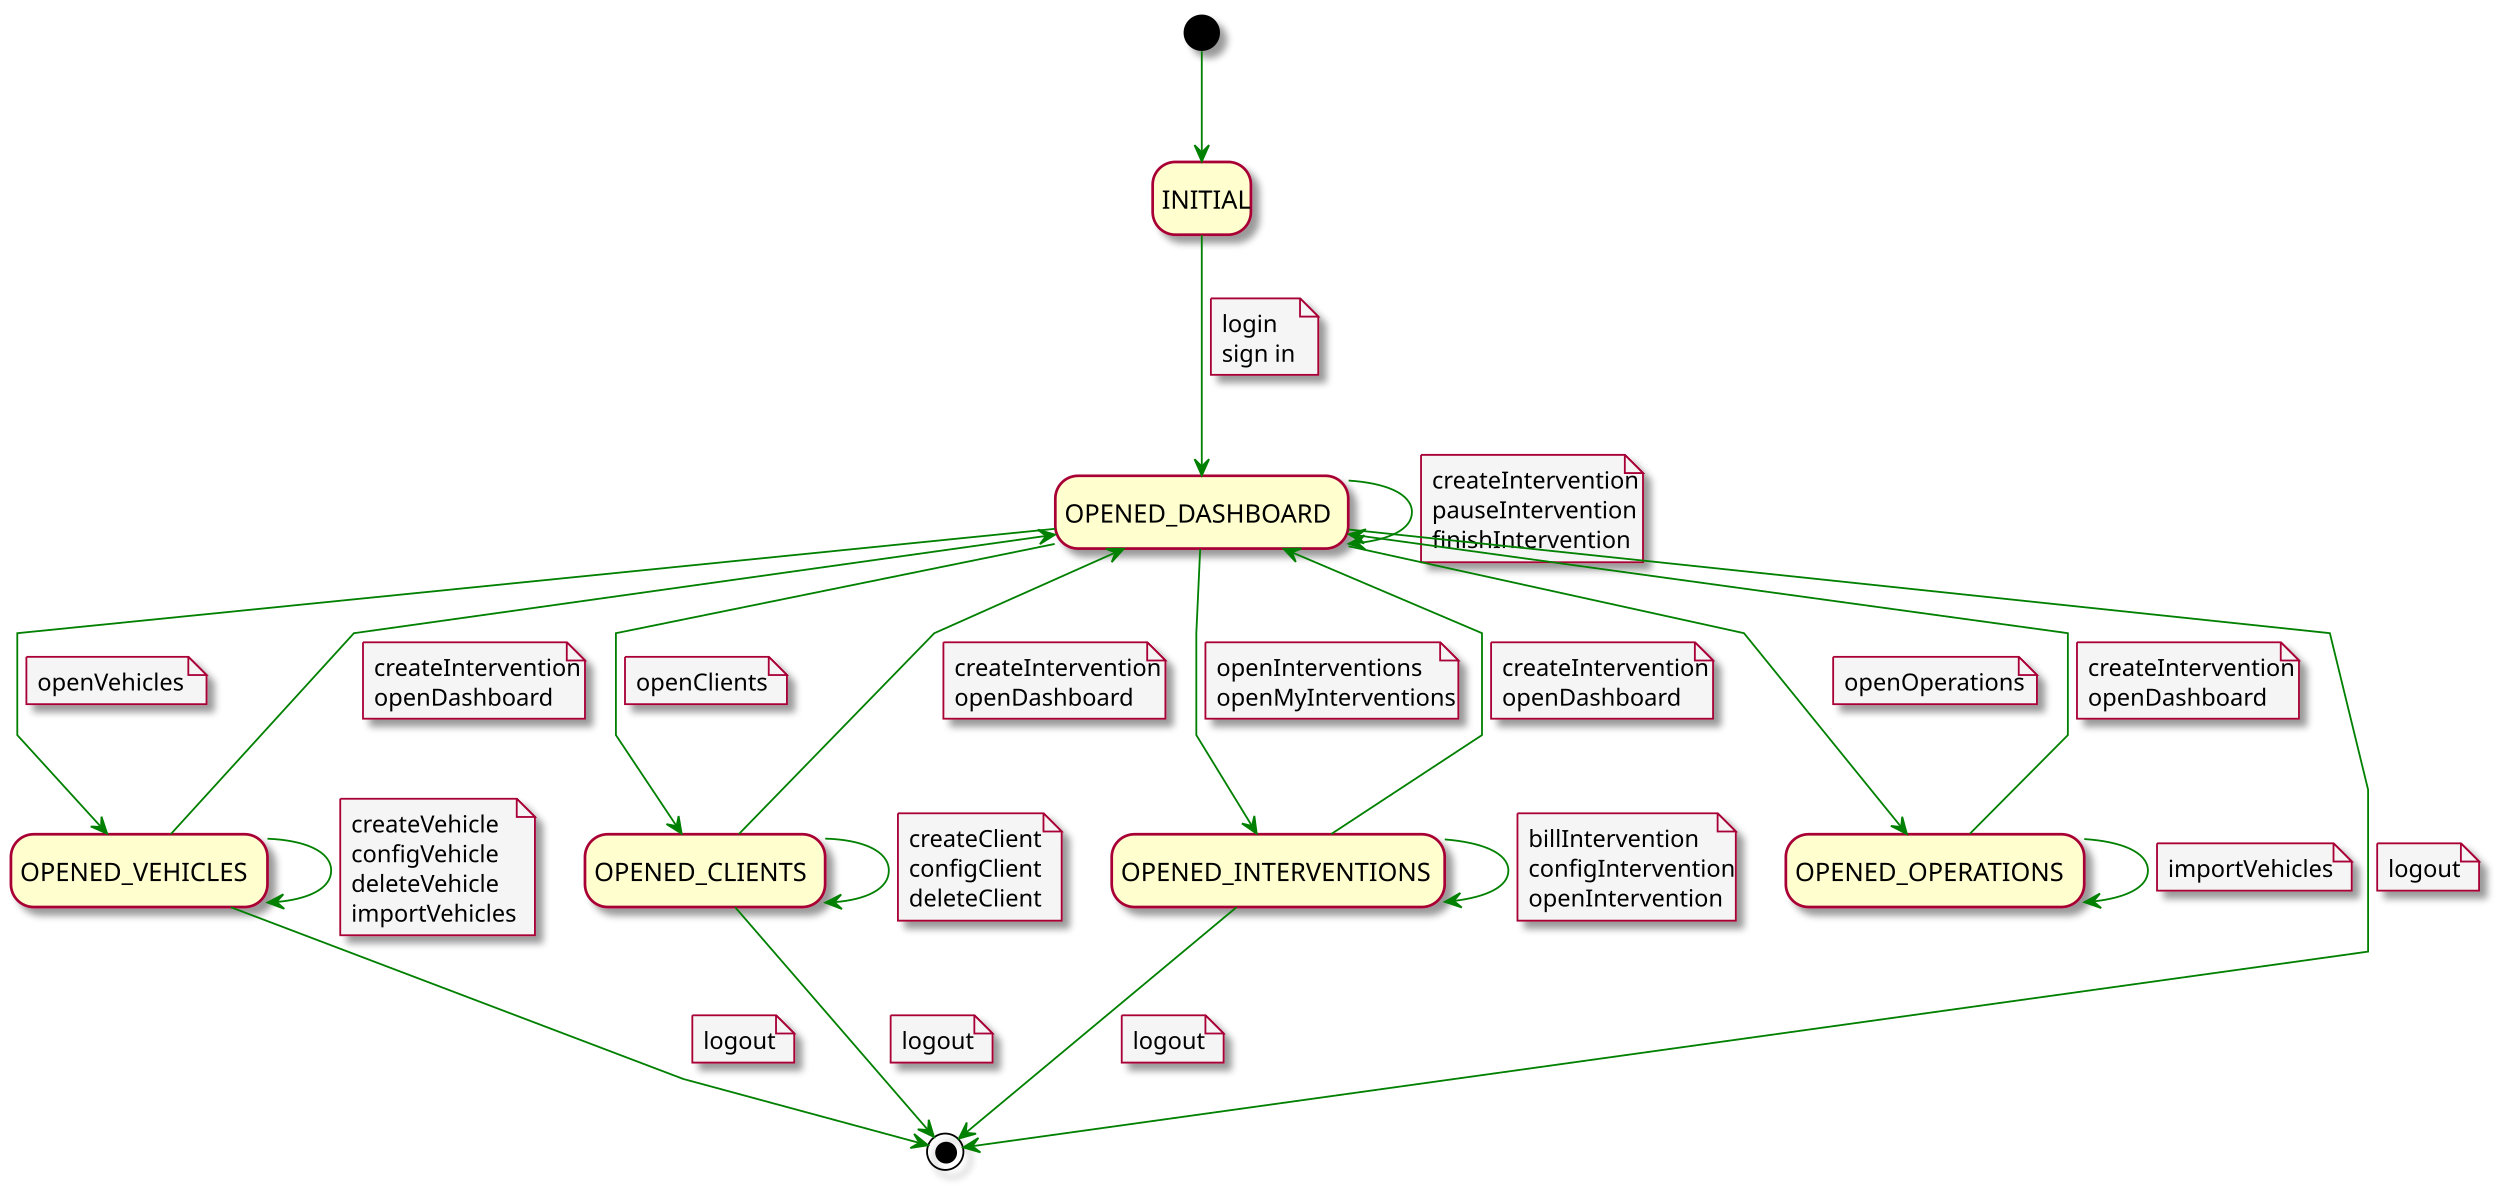
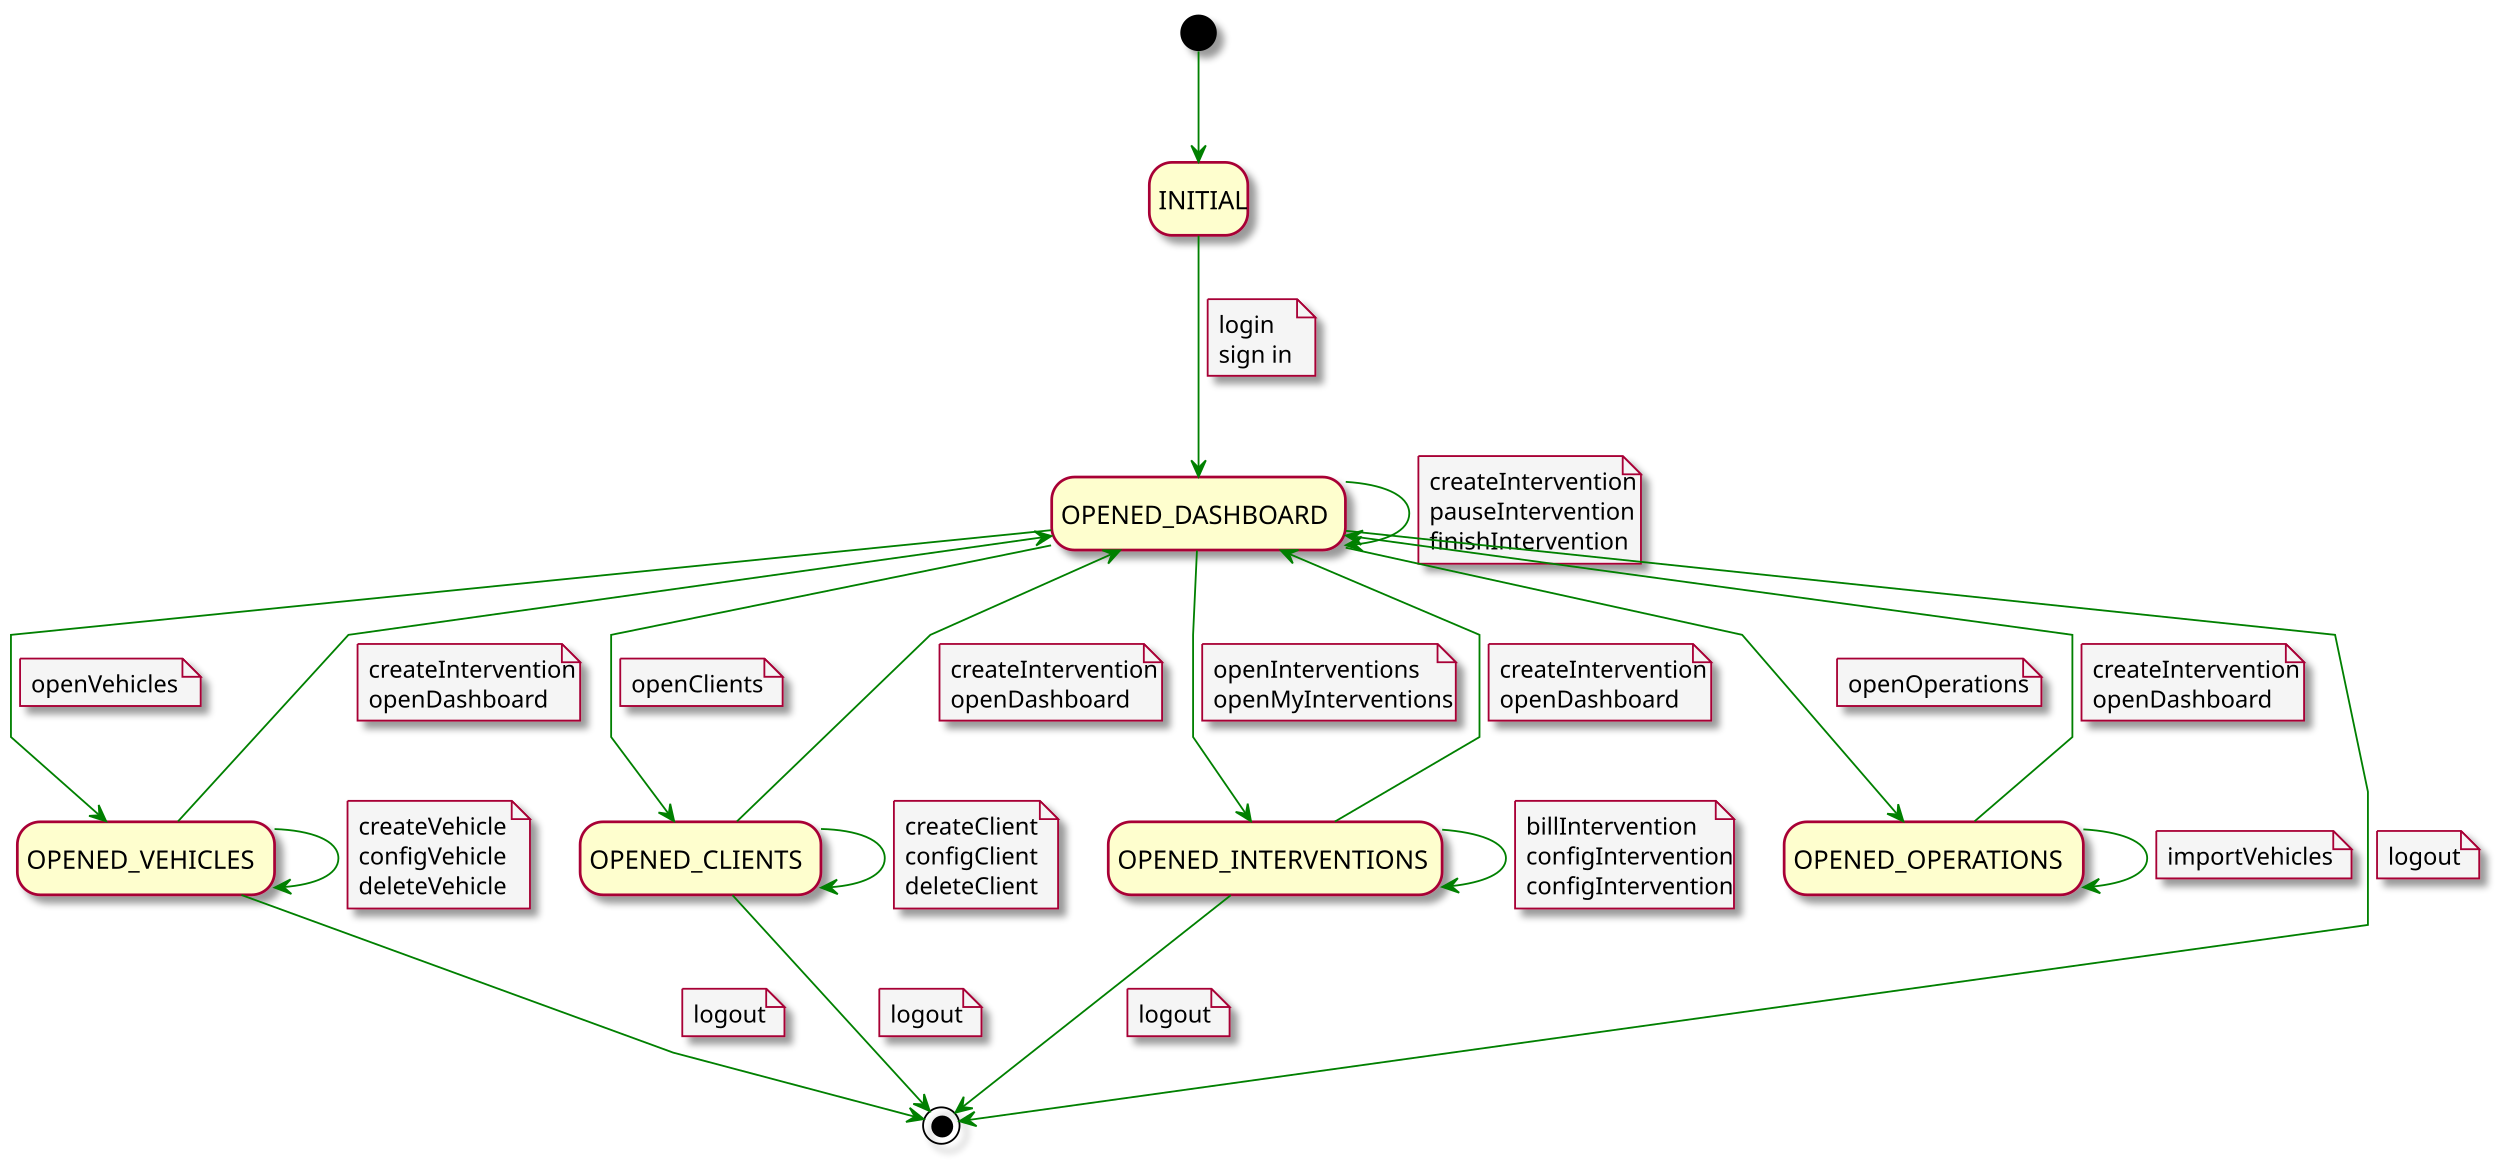
- <svg xmlns="http://www.w3.org/2000/svg" contentScriptType="application/ecmascript" contentStyleType="text/css" height="654px" preserveAspectRatio="none" style="width:1374px;height:654px;" version="1.1" viewBox="0 0 1374 654" width="1374px" zoomAndPan="magnify">
+ <svg xmlns="http://www.w3.org/2000/svg" contentScriptType="application/ecmascript" contentStyleType="text/css" height="797.5px" preserveAspectRatio="none" style="width:1713px;height:797px;" version="1.1" viewBox="0 0 1713 797" width="1713.75px" zoomAndPan="magnify">
  <defs>
-     <filter height="300%" id="f10znl6747ho2u" width="300%" x="-1" y="-1">
-       <feGaussianBlur result="blurOut" stdDeviation="2.0" />
+     <filter height="300%" id="f1icndlw60jekd" width="300%" x="-1" y="-1">
+       <feGaussianBlur result="blurOut" stdDeviation="2.5" />
      <feColorMatrix in="blurOut" result="blurOut2" type="matrix" values="0 0 0 0 0 0 0 0 0 0 0 0 0 0 0 0 0 0 .4 0" />
-       <feOffset dx="4.0" dy="4.0" in="blurOut2" result="blurOut3" />
+       <feOffset dx="5.0" dy="5.0" in="blurOut2" result="blurOut3" />
      <feBlend in="SourceGraphic" in2="blurOut3" mode="normal" />
    </filter>
  </defs>
  <g>
-     <ellipse cx="660.5" cy="18" fill="#000000" filter="url(#f10znl6747ho2u)" rx="10" ry="10" style="stroke: none; stroke-width: 1.0;" />
-     <rect fill="#FEFECE" filter="url(#f10znl6747ho2u)" height="40" rx="12.5" ry="12.5" style="stroke: #A80036; stroke-width: 1.5;" width="54" x="633.5" y="89" />
-     <text fill="#000000" font-family="sans-serif" font-size="14" lengthAdjust="spacingAndGlyphs" textLength="44" x="638.5" y="114.728">INITIAL</text>
-     <rect fill="#FEFECE" filter="url(#f10znl6747ho2u)" height="40" rx="12.5" ry="12.5" style="stroke: #A80036; stroke-width: 1.5;" width="161" x="580" y="261.5" />
-     <text fill="#000000" font-family="sans-serif" font-size="14" lengthAdjust="spacingAndGlyphs" textLength="151" x="585" y="287.228">OPENED_DASHBOARD</text>
-     <rect fill="#FEFECE" filter="url(#f10znl6747ho2u)" height="40" rx="12.5" ry="12.5" style="stroke: #A80036; stroke-width: 1.5;" width="141" x="6" y="458.5" />
-     <text fill="#000000" font-family="sans-serif" font-size="14" lengthAdjust="spacingAndGlyphs" textLength="131" x="11" y="484.228">OPENED_VEHICLES</text>
-     <rect fill="#FEFECE" filter="url(#f10znl6747ho2u)" height="40" rx="12.5" ry="12.5" style="stroke: #A80036; stroke-width: 1.5;" width="132" x="321.5" y="458.5" />
-     <text fill="#000000" font-family="sans-serif" font-size="14" lengthAdjust="spacingAndGlyphs" textLength="122" x="326.5" y="484.228">OPENED_CLIENTS</text>
-     <rect fill="#FEFECE" filter="url(#f10znl6747ho2u)" height="40" rx="12.5" ry="12.5" style="stroke: #A80036; stroke-width: 1.5;" width="183" x="611" y="458.5" />
-     <text fill="#000000" font-family="sans-serif" font-size="14" lengthAdjust="spacingAndGlyphs" textLength="173" x="616" y="484.228">OPENED_INTERVENTIONS</text>
-     <rect fill="#FEFECE" filter="url(#f10znl6747ho2u)" height="40" rx="12.5" ry="12.5" style="stroke: #A80036; stroke-width: 1.5;" width="164" x="981.5" y="458.5" />
-     <text fill="#000000" font-family="sans-serif" font-size="14" lengthAdjust="spacingAndGlyphs" textLength="154" x="986.5" y="484.228">OPENED_OPERATIONS</text>
-     <ellipse cx="519.5" cy="633" fill="none" filter="url(#f10znl6747ho2u)" rx="10" ry="10" style="stroke: #000000; stroke-width: 1.0;" />
-     <ellipse cx="520" cy="633.5" fill="#000000" rx="6" ry="6" style="stroke: none; stroke-width: 1.0;" />
-     <path d="M660.5,28.189 C660.5,41.18 660.5,65.376 660.5,83.734 " fill="none" id="*start-&gt;INITIAL" style="stroke: #008000; stroke-width: 1.0;" />
-     <polygon fill="#008000" points="660.5,88.743,664.5,79.743,660.5,83.743,656.5,79.743,660.5,88.743" style="stroke: #008000; stroke-width: 1.0;" />
-     <path d="M660.5,129.227 C660.5,160.393 660.5,221.891 660.5,256.097 " fill="none" id="INITIAL-&gt;OPENED_DASHBOARD" style="stroke: #008000; stroke-width: 1.0;" />
-     <polygon fill="#008000" points="660.5,261.343,664.5,252.343,660.5,256.343,656.5,252.343,660.5,261.343" style="stroke: #008000; stroke-width: 1.0;" />
-     <path d="M665.5,164 L665.5,206 L724.5,206 L724.5,174 L714.5,164 L665.5,164 " fill="#F5F5F5" filter="url(#f10znl6747ho2u)" style="stroke: #A80036; stroke-width: 1.0;" />
-     <path d="M714.5,164 L714.5,174 L724.5,174 L714.5,164 " fill="#F5F5F5" style="stroke: #A80036; stroke-width: 1.0;" />
-     <text fill="#000000" font-family="sans-serif" font-size="13" lengthAdjust="spacingAndGlyphs" textLength="27" x="671.5" y="182.495">login</text>
-     <text fill="#000000" font-family="sans-serif" font-size="13" lengthAdjust="spacingAndGlyphs" textLength="38" x="671.5" y="198.847">sign in</text>
-     <path d="M579.694,290.63 C405.35,308.172 9.5,348 9.5,348 C9.5,348 9.5,404 9.5,404 C9.5,404 35.685,432.725 55.315,454.26 " fill="none" id="OPENED_DASHBOARD-&gt;OPENED_VEHICLES" style="stroke: #008000; stroke-width: 1.0;" />
-     <polygon fill="#008000" points="58.897,458.189,55.789,448.843,55.528,454.494,49.877,454.233,58.897,458.189" style="stroke: #008000; stroke-width: 1.0;" />
-     <path d="M14.5,361 L14.5,387 L113.5,387 L113.5,371 L103.5,361 L14.5,361 " fill="#F5F5F5" filter="url(#f10znl6747ho2u)" style="stroke: #A80036; stroke-width: 1.0;" />
-     <path d="M103.5,361 L103.5,371 L113.5,371 L103.5,361 " fill="#F5F5F5" style="stroke: #A80036; stroke-width: 1.0;" />
-     <text fill="#000000" font-family="sans-serif" font-size="13" lengthAdjust="spacingAndGlyphs" textLength="78" x="20.5" y="379.495">openVehicles</text>
-     <path d="M93.911,458.392 C126.735,422.369 194.5,348 194.5,348 C194.5,348 440.128,313.475 574.725,294.556 " fill="none" id="OPENED_VEHICLES-&gt;OPENED_DASHBOARD" style="stroke: #008000; stroke-width: 1.0;" />
-     <polygon fill="#008000" points="579.861,293.834,570.392,291.126,574.91,294.53,571.505,299.048,579.861,293.834" style="stroke: #008000; stroke-width: 1.0;" />
-     <path d="M199.5,353 L199.5,395 L321.5,395 L321.5,363 L311.5,353 L199.5,353 " fill="#F5F5F5" filter="url(#f10znl6747ho2u)" style="stroke: #A80036; stroke-width: 1.0;" />
-     <path d="M311.5,353 L311.5,363 L321.5,363 L311.5,353 " fill="#F5F5F5" style="stroke: #A80036; stroke-width: 1.0;" />
-     <text fill="#000000" font-family="sans-serif" font-size="13" lengthAdjust="spacingAndGlyphs" textLength="101" x="205.5" y="371.495">createIntervention</text>
-     <text fill="#000000" font-family="sans-serif" font-size="13" lengthAdjust="spacingAndGlyphs" textLength="90" x="205.5" y="387.847">openDashboard</text>
-     <path d="M741.192,264.133 C761.13,265.384 776,271.173 776,281.5 C776,290.94 763.576,296.588 746.213,298.444 " fill="none" id="OPENED_DASHBOARD-&gt;OPENED_DASHBOARD" style="stroke: #008000; stroke-width: 1.0;" />
-     <polygon fill="#008000" points="741.192,298.867,750.496,302.097,746.174,298.447,749.824,294.125,741.192,298.867" style="stroke: #008000; stroke-width: 1.0;" />
-     <path d="M781,250 L781,309 L903,309 L903,260 L893,250 L781,250 " fill="#F5F5F5" filter="url(#f10znl6747ho2u)" style="stroke: #A80036; stroke-width: 1.0;" />
-     <path d="M893,250 L893,260 L903,260 L893,250 " fill="#F5F5F5" style="stroke: #A80036; stroke-width: 1.0;" />
-     <text fill="#000000" font-family="sans-serif" font-size="13" lengthAdjust="spacingAndGlyphs" textLength="101" x="787" y="268.495">createIntervention</text>
-     <text fill="#000000" font-family="sans-serif" font-size="13" lengthAdjust="spacingAndGlyphs" textLength="100" x="787" y="284.847">pauseIntervention</text>
-     <text fill="#000000" font-family="sans-serif" font-size="13" lengthAdjust="spacingAndGlyphs" textLength="95" x="787" y="301.198">finishIntervention</text>
-     <path d="M147.004,460.962 C166.802,461.73 182,467.576 182,478.5 C182,488.485 169.302,494.228 152,495.727 " fill="none" id="OPENED_VEHICLES-&gt;OPENED_VEHICLES" style="stroke: #008000; stroke-width: 1.0;" />
-     <polygon fill="#008000" points="147.004,496.038,156.235,499.472,151.994,495.728,155.739,491.488,147.004,496.038" style="stroke: #008000; stroke-width: 1.0;" />
-     <path d="M187,439 L187,514 L294,514 L294,449 L284,439 L187,439 " fill="#F5F5F5" filter="url(#f10znl6747ho2u)" style="stroke: #A80036; stroke-width: 1.0;" />
-     <path d="M284,439 L284,449 L294,449 L284,439 " fill="#F5F5F5" style="stroke: #A80036; stroke-width: 1.0;" />
-     <text fill="#000000" font-family="sans-serif" font-size="13" lengthAdjust="spacingAndGlyphs" textLength="79" x="193" y="457.495">createVehicle</text>
-     <text fill="#000000" font-family="sans-serif" font-size="13" lengthAdjust="spacingAndGlyphs" textLength="77" x="193" y="473.847">configVehicle</text>
-     <text fill="#000000" font-family="sans-serif" font-size="13" lengthAdjust="spacingAndGlyphs" textLength="78" x="193" y="490.198">deleteVehicle</text>
-     <text fill="#000000" font-family="sans-serif" font-size="13" lengthAdjust="spacingAndGlyphs" textLength="86" x="193" y="506.55">importVehicles</text>
-     <path d="M579.661,298.944 C484.279,318.346 338.5,348 338.5,348 C338.5,348 338.5,404 338.5,404 C338.5,404 357.491,432.487 371.828,453.991 " fill="none" id="OPENED_DASHBOARD-&gt;OPENED_CLIENTS" style="stroke: #008000; stroke-width: 1.0;" />
-     <polygon fill="#008000" points="374.626,458.189,372.963,448.482,371.853,454.029,366.306,452.919,374.626,458.189" style="stroke: #008000; stroke-width: 1.0;" />
-     <path d="M343.5,361 L343.5,387 L432.5,387 L432.5,371 L422.5,361 L343.5,361 " fill="#F5F5F5" filter="url(#f10znl6747ho2u)" style="stroke: #A80036; stroke-width: 1.0;" />
-     <path d="M422.5,361 L422.5,371 L432.5,371 L422.5,361 " fill="#F5F5F5" style="stroke: #A80036; stroke-width: 1.0;" />
-     <text fill="#000000" font-family="sans-serif" font-size="13" lengthAdjust="spacingAndGlyphs" textLength="68" x="349.5" y="379.495">openClients</text>
-     <path d="M406.092,458.392 C441.141,422.369 513.5,348 513.5,348 C513.5,348 570.005,322.823 612.949,303.688 " fill="none" id="OPENED_CLIENTS-&gt;OPENED_DASHBOARD" style="stroke: #008000; stroke-width: 1.0;" />
-     <polygon fill="#008000" points="617.586,301.621,607.737,301.629,613.019,303.655,610.992,308.937,617.586,301.621" style="stroke: #008000; stroke-width: 1.0;" />
-     <path d="M518.5,353 L518.5,395 L640.5,395 L640.5,363 L630.5,353 L518.5,353 " fill="#F5F5F5" filter="url(#f10znl6747ho2u)" style="stroke: #A80036; stroke-width: 1.0;" />
-     <path d="M630.5,353 L630.5,363 L640.5,363 L630.5,353 " fill="#F5F5F5" style="stroke: #A80036; stroke-width: 1.0;" />
-     <text fill="#000000" font-family="sans-serif" font-size="13" lengthAdjust="spacingAndGlyphs" textLength="101" x="524.5" y="371.495">createIntervention</text>
-     <text fill="#000000" font-family="sans-serif" font-size="13" lengthAdjust="spacingAndGlyphs" textLength="90" x="524.5" y="387.847">openDashboard</text>
-     <path d="M453.555,460.914 C473.208,461.439 488.5,467.301 488.5,478.5 C488.5,488.649 475.941,494.415 458.958,495.798 " fill="none" id="OPENED_CLIENTS-&gt;OPENED_CLIENTS" style="stroke: #008000; stroke-width: 1.0;" />
-     <polygon fill="#008000" points="453.555,496.086,462.755,499.602,458.548,495.82,462.33,491.613,453.555,496.086" style="stroke: #008000; stroke-width: 1.0;" />
-     <path d="M493.5,447 L493.5,506 L583.5,506 L583.5,457 L573.5,447 L493.5,447 " fill="#F5F5F5" filter="url(#f10znl6747ho2u)" style="stroke: #A80036; stroke-width: 1.0;" />
-     <path d="M573.5,447 L573.5,457 L583.5,457 L573.5,447 " fill="#F5F5F5" style="stroke: #A80036; stroke-width: 1.0;" />
-     <text fill="#000000" font-family="sans-serif" font-size="13" lengthAdjust="spacingAndGlyphs" textLength="69" x="499.5" y="465.495">createClient</text>
-     <text fill="#000000" font-family="sans-serif" font-size="13" lengthAdjust="spacingAndGlyphs" textLength="67" x="499.5" y="481.847">configClient</text>
-     <text fill="#000000" font-family="sans-serif" font-size="13" lengthAdjust="spacingAndGlyphs" textLength="68" x="499.5" y="498.198">deleteClient</text>
-     <path d="M659.616,301.798 C658.731,321.119 657.5,348 657.5,348 C657.5,348 657.5,404 657.5,404 C657.5,404 674.796,432.25 687.942,453.722 " fill="none" id="OPENED_DASHBOARD-&gt;OPENED_INTERVENTIONS" style="stroke: #008000; stroke-width: 1.0;" />
-     <polygon fill="#008000" points="690.677,458.189,689.39,448.425,688.067,453.924,682.567,452.601,690.677,458.189" style="stroke: #008000; stroke-width: 1.0;" />
-     <path d="M662.5,353 L662.5,395 L801.5,395 L801.5,363 L791.5,353 L662.5,353 " fill="#F5F5F5" filter="url(#f10znl6747ho2u)" style="stroke: #A80036; stroke-width: 1.0;" />
-     <path d="M791.5,353 L791.5,363 L801.5,363 L791.5,353 " fill="#F5F5F5" style="stroke: #A80036; stroke-width: 1.0;" />
-     <text fill="#000000" font-family="sans-serif" font-size="13" lengthAdjust="spacingAndGlyphs" textLength="100" x="668.5" y="371.495">openInterventions</text>
-     <text fill="#000000" font-family="sans-serif" font-size="13" lengthAdjust="spacingAndGlyphs" textLength="118" x="668.5" y="387.847">openMyInterventions</text>
-     <path d="M731.634,458.381 C764.819,436.603 814.5,404 814.5,404 C814.5,404 814.5,348 814.5,348 C814.5,348 755.305,322.823 710.315,303.688 " fill="none" id="OPENED_INTERVENTIONS-&gt;OPENED_DASHBOARD" style="stroke: #008000; stroke-width: 1.0;" />
-     <polygon fill="#008000" points="705.457,301.621,712.173,308.825,710.058,303.578,715.305,301.463,705.457,301.621" style="stroke: #008000; stroke-width: 1.0;" />
-     <path d="M819.5,353 L819.5,395 L941.5,395 L941.5,363 L931.5,353 L819.5,353 " fill="#F5F5F5" filter="url(#f10znl6747ho2u)" style="stroke: #A80036; stroke-width: 1.0;" />
-     <path d="M931.5,353 L931.5,363 L941.5,363 L931.5,353 " fill="#F5F5F5" style="stroke: #A80036; stroke-width: 1.0;" />
-     <text fill="#000000" font-family="sans-serif" font-size="13" lengthAdjust="spacingAndGlyphs" textLength="101" x="825.5" y="371.495">createIntervention</text>
-     <text fill="#000000" font-family="sans-serif" font-size="13" lengthAdjust="spacingAndGlyphs" textLength="90" x="825.5" y="387.847">openDashboard</text>
-     <path d="M741.143,300.225 C829.397,319.623 958.5,348 958.5,348 C958.5,348 1014.63,417.232 1044.82,454.455 " fill="none" id="OPENED_DASHBOARD-&gt;OPENED_OPERATIONS" style="stroke: #008000; stroke-width: 1.0;" />
-     <polygon fill="#008000" points="1048.01,458.392,1045.452,448.881,1044.862,454.507,1039.236,453.918,1048.01,458.392" style="stroke: #008000; stroke-width: 1.0;" />
-     <path d="M1007.5,361 L1007.5,387 L1119.5,387 L1119.5,371 L1109.5,361 L1007.5,361 " fill="#F5F5F5" filter="url(#f10znl6747ho2u)" style="stroke: #A80036; stroke-width: 1.0;" />
-     <path d="M1109.5,361 L1109.5,371 L1119.5,371 L1109.5,361 " fill="#F5F5F5" style="stroke: #A80036; stroke-width: 1.0;" />
-     <text fill="#000000" font-family="sans-serif" font-size="13" lengthAdjust="spacingAndGlyphs" textLength="91" x="1013.5" y="379.495">openOperations</text>
-     <path d="M1082.68,458.189 C1104.31,436.412 1136.5,404 1136.5,404 C1136.5,404 1136.5,348 1136.5,348 C1136.5,348 883.598,313.199 746.478,294.331 " fill="none" id="OPENED_OPERATIONS-&gt;OPENED_DASHBOARD" style="stroke: #008000; stroke-width: 1.0;" />
-     <polygon fill="#008000" points="741.247,293.611,749.618,298.8,746.2,294.292,750.708,290.875,741.247,293.611" style="stroke: #008000; stroke-width: 1.0;" />
-     <path d="M1141.5,353 L1141.5,395 L1263.5,395 L1263.5,363 L1253.5,353 L1141.5,353 " fill="#F5F5F5" filter="url(#f10znl6747ho2u)" style="stroke: #A80036; stroke-width: 1.0;" />
-     <path d="M1253.5,353 L1253.5,363 L1263.5,363 L1253.5,353 " fill="#F5F5F5" style="stroke: #A80036; stroke-width: 1.0;" />
-     <text fill="#000000" font-family="sans-serif" font-size="13" lengthAdjust="spacingAndGlyphs" textLength="101" x="1147.5" y="371.495">createIntervention</text>
-     <text fill="#000000" font-family="sans-serif" font-size="13" lengthAdjust="spacingAndGlyphs" textLength="90" x="1147.5" y="387.847">openDashboard</text>
-     <path d="M1145.51,461.15 C1165.57,462.436 1180.5,468.219 1180.5,478.5 C1180.5,487.898 1168.03,493.537 1150.56,495.419 " fill="none" id="OPENED_OPERATIONS-&gt;OPENED_OPERATIONS" style="stroke: #008000; stroke-width: 1.0;" />
-     <polygon fill="#008000" points="1145.51,495.85,1154.82,499.064,1150.492,495.421,1154.134,491.093,1145.51,495.85" style="stroke: #008000; stroke-width: 1.0;" />
-     <path d="M1185.5,463.5 L1185.5,489.5 L1292.5,489.5 L1292.5,473.5 L1282.5,463.5 L1185.5,463.5 " fill="#F5F5F5" filter="url(#f10znl6747ho2u)" style="stroke: #A80036; stroke-width: 1.0;" />
-     <path d="M1282.5,463.5 L1282.5,473.5 L1292.5,473.5 L1282.5,463.5 " fill="#F5F5F5" style="stroke: #A80036; stroke-width: 1.0;" />
-     <text fill="#000000" font-family="sans-serif" font-size="13" lengthAdjust="spacingAndGlyphs" textLength="86" x="1191.5" y="481.995">importVehicles</text>
-     <path d="M794.038,461.349 C814.267,462.961 829,468.678 829,478.5 C829,487.478 816.691,493.026 799.126,495.144 " fill="none" id="OPENED_INTERVENTIONS-&gt;OPENED_INTERVENTIONS" style="stroke: #008000; stroke-width: 1.0;" />
-     <polygon fill="#008000" points="794.038,495.651,803.39,498.739,799.013,495.155,802.597,490.779,794.038,495.651" style="stroke: #008000; stroke-width: 1.0;" />
-     <path d="M834,447 L834,506 L954,506 L954,457 L944,447 L834,447 " fill="#F5F5F5" filter="url(#f10znl6747ho2u)" style="stroke: #A80036; stroke-width: 1.0;" />
-     <path d="M944,447 L944,457 L954,457 L944,447 " fill="#F5F5F5" style="stroke: #A80036; stroke-width: 1.0;" />
-     <text fill="#000000" font-family="sans-serif" font-size="13" lengthAdjust="spacingAndGlyphs" textLength="81" x="840" y="465.495">billIntervention</text>
-     <text fill="#000000" font-family="sans-serif" font-size="13" lengthAdjust="spacingAndGlyphs" textLength="99" x="840" y="481.847">configIntervention</text>
-     <text fill="#000000" font-family="sans-serif" font-size="13" lengthAdjust="spacingAndGlyphs" textLength="93" x="840" y="498.198">openIntervention</text>
-     <path d="M741.236,291.029 C909.144,308.768 1280.5,348 1280.5,348 C1280.5,348 1301.5,434 1301.5,434 C1301.5,434 1301.5,523 1301.5,523 C1301.5,523 642.354,614.876 534.379,629.926 " fill="none" id="OPENED_DASHBOARD-&gt;*end" style="stroke: #008000; stroke-width: 1.0;" />
-     <polygon fill="#008000" points="529.387,630.622,538.853,633.341,534.339,629.932,537.749,625.418,529.387,630.622" style="stroke: #008000; stroke-width: 1.0;" />
-     <path d="M1306.5,463.5 L1306.5,489.5 L1362.5,489.5 L1362.5,473.5 L1352.5,463.5 L1306.5,463.5 " fill="#F5F5F5" filter="url(#f10znl6747ho2u)" style="stroke: #A80036; stroke-width: 1.0;" />
-     <path d="M1352.5,463.5 L1352.5,473.5 L1362.5,473.5 L1352.5,463.5 " fill="#F5F5F5" style="stroke: #A80036; stroke-width: 1.0;" />
-     <text fill="#000000" font-family="sans-serif" font-size="13" lengthAdjust="spacingAndGlyphs" textLength="35" x="1312.5" y="481.995">logout</text>
-     <path d="M126.883,498.625 C212.096,530.972 375.5,593 375.5,593 C375.5,593 468.63,618.223 505.1,628.1 " fill="none" id="OPENED_VEHICLES-&gt;*end" style="stroke: #008000; stroke-width: 1.0;" />
-     <polygon fill="#008000" points="510.052,629.441,502.411,623.227,505.226,628.134,500.319,630.949,510.052,629.441" style="stroke: #008000; stroke-width: 1.0;" />
-     <path d="M380.5,558 L380.5,584 L436.5,584 L436.5,568 L426.5,558 L380.5,558 " fill="#F5F5F5" filter="url(#f10znl6747ho2u)" style="stroke: #A80036; stroke-width: 1.0;" />
-     <path d="M426.5,558 L426.5,568 L436.5,568 L426.5,558 " fill="#F5F5F5" style="stroke: #A80036; stroke-width: 1.0;" />
-     <text fill="#000000" font-family="sans-serif" font-size="13" lengthAdjust="spacingAndGlyphs" textLength="35" x="386.5" y="576.495">logout</text>
-     <path d="M403.951,498.506 C431.897,530.792 487.775,595.348 510.033,621.062 " fill="none" id="OPENED_CLIENTS-&gt;*end" style="stroke: #008000; stroke-width: 1.0;" />
-     <polygon fill="#008000" points="513.307,624.845,510.442,615.422,510.035,621.064,504.393,620.657,513.307,624.845" style="stroke: #008000; stroke-width: 1.0;" />
-     <path d="M489.5,558 L489.5,584 L545.5,584 L545.5,568 L535.5,558 L489.5,558 " fill="#F5F5F5" filter="url(#f10znl6747ho2u)" style="stroke: #A80036; stroke-width: 1.0;" />
-     <path d="M535.5,558 L535.5,568 L545.5,568 L535.5,558 " fill="#F5F5F5" style="stroke: #A80036; stroke-width: 1.0;" />
-     <text fill="#000000" font-family="sans-serif" font-size="13" lengthAdjust="spacingAndGlyphs" textLength="35" x="495.5" y="576.495">logout</text>
-     <path d="M679.693,498.506 C640.242,531.382 560.641,597.716 530.982,622.432 " fill="none" id="OPENED_INTERVENTIONS-&gt;*end" style="stroke: #008000; stroke-width: 1.0;" />
-     <polygon fill="#008000" points="526.979,625.767,536.453,623.078,530.82,622.566,531.331,616.933,526.979,625.767" style="stroke: #008000; stroke-width: 1.0;" />
-     <path d="M616.5,558 L616.5,584 L672.5,584 L672.5,568 L662.5,558 L616.5,558 " fill="#F5F5F5" filter="url(#f10znl6747ho2u)" style="stroke: #A80036; stroke-width: 1.0;" />
-     <path d="M662.5,558 L662.5,568 L672.5,568 L662.5,558 " fill="#F5F5F5" style="stroke: #A80036; stroke-width: 1.0;" />
-     <text fill="#000000" font-family="sans-serif" font-size="13" lengthAdjust="spacingAndGlyphs" textLength="35" x="622.5" y="576.495">logout</text>
+     <ellipse cx="821.25" cy="22.5" fill="#000000" filter="url(#f1icndlw60jekd)" rx="12.5" ry="12.5" style="stroke: none; stroke-width: 1.25;" />
+     <rect fill="#FEFECE" filter="url(#f1icndlw60jekd)" height="50" rx="15.625" ry="15.625" style="stroke: #A80036; stroke-width: 1.875;" width="67.5" x="787.5" y="111.25" />
+     <text fill="#000000" font-family="sans-serif" font-size="17.5" lengthAdjust="spacingAndGlyphs" textLength="55" x="793.75" y="143.411">INITIAL</text>
+     <rect fill="#FEFECE" filter="url(#f1icndlw60jekd)" height="50" rx="15.625" ry="15.625" style="stroke: #A80036; stroke-width: 1.875;" width="201.25" x="720.625" y="326.875" />
+     <text fill="#000000" font-family="sans-serif" font-size="17.5" lengthAdjust="spacingAndGlyphs" textLength="188.75" x="726.875" y="359.036">OPENED_DASHBOARD</text>
+     <rect fill="#FEFECE" filter="url(#f1icndlw60jekd)" height="50" rx="15.625" ry="15.625" style="stroke: #A80036; stroke-width: 1.875;" width="176.25" x="11.875" y="563.125" />
+     <text fill="#000000" font-family="sans-serif" font-size="17.5" lengthAdjust="spacingAndGlyphs" textLength="163.75" x="18.125" y="595.286">OPENED_VEHICLES</text>
+     <rect fill="#FEFECE" filter="url(#f1icndlw60jekd)" height="50" rx="15.625" ry="15.625" style="stroke: #A80036; stroke-width: 1.875;" width="165" x="397.5" y="563.125" />
+     <text fill="#000000" font-family="sans-serif" font-size="17.5" lengthAdjust="spacingAndGlyphs" textLength="152.5" x="403.75" y="595.286">OPENED_CLIENTS</text>
+     <rect fill="#FEFECE" filter="url(#f1icndlw60jekd)" height="50" rx="15.625" ry="15.625" style="stroke: #A80036; stroke-width: 1.875;" width="228.75" x="759.375" y="563.125" />
+     <text fill="#000000" font-family="sans-serif" font-size="17.5" lengthAdjust="spacingAndGlyphs" textLength="216.25" x="765.625" y="595.286">OPENED_INTERVENTIONS</text>
+     <rect fill="#FEFECE" filter="url(#f1icndlw60jekd)" height="50" rx="15.625" ry="15.625" style="stroke: #A80036; stroke-width: 1.875;" width="205" x="1222.5" y="563.125" />
+     <text fill="#000000" font-family="sans-serif" font-size="17.5" lengthAdjust="spacingAndGlyphs" textLength="192.5" x="1228.75" y="595.286">OPENED_OPERATIONS</text>
+     <ellipse cx="645" cy="771.25" fill="none" filter="url(#f1icndlw60jekd)" rx="12.5" ry="12.5" style="stroke: #000000; stroke-width: 1.25;" />
+     <ellipse cx="645.625" cy="771.875" fill="#000000" rx="7.5" ry="7.5" style="stroke: none; stroke-width: 1.25;" />
+     <path d="M821.25,35.236 C821.25,51.475 821.25,81.72 821.25,104.668 " fill="none" id="*start-&gt;INITIAL" style="stroke: #008000; stroke-width: 1.25;" />
+     <polygon fill="#008000" points="821.25,110.929,826.25,99.679,821.25,104.679,816.25,99.679,821.25,110.929" style="stroke: #008000; stroke-width: 1.25;" />
+     <path d="M821.25,161.534 C821.25,200.491 821.25,277.364 821.25,320.121 " fill="none" id="INITIAL-&gt;OPENED_DASHBOARD" style="stroke: #008000; stroke-width: 1.25;" />
+     <polygon fill="#008000" points="821.25,326.679,826.25,315.429,821.25,320.429,816.25,315.429,821.25,326.679" style="stroke: #008000; stroke-width: 1.25;" />
+     <path d="M827.5,205 L827.5,257.5 L901.25,257.5 L901.25,217.5 L888.75,205 L827.5,205 " fill="#F5F5F5" filter="url(#f1icndlw60jekd)" style="stroke: #A80036; stroke-width: 1.25;" />
+     <path d="M888.75,205 L888.75,217.5 L901.25,217.5 L888.75,205 " fill="#F5F5F5" style="stroke: #A80036; stroke-width: 1.25;" />
+     <text fill="#000000" font-family="sans-serif" font-size="16.25" lengthAdjust="spacingAndGlyphs" textLength="33.75" x="835" y="228.119">login</text>
+     <text fill="#000000" font-family="sans-serif" font-size="16.25" lengthAdjust="spacingAndGlyphs" textLength="47.5" x="835" y="248.558">sign in</text>
+     <path d="M720.242,363.288 C502.312,385.215 7.5,435 7.5,435 C7.5,435 7.5,505 7.5,505 C7.5,505 41.144,534.779 67.851,558.419 " fill="none" id="OPENED_DASHBOARD-&gt;OPENED_VEHICLES" style="stroke: #008000; stroke-width: 1.25;" />
+     <polygon fill="#008000" points="72.747,562.753,67.637,551.552,68.067,558.61,61.009,559.04,72.747,562.753" style="stroke: #008000; stroke-width: 1.25;" />
+     <path d="M13.75,451.25 L13.75,483.75 L137.5,483.75 L137.5,463.75 L125,451.25 L13.75,451.25 " fill="#F5F5F5" filter="url(#f1icndlw60jekd)" style="stroke: #A80036; stroke-width: 1.25;" />
+     <path d="M125,451.25 L125,463.75 L137.5,463.75 L125,451.25 " fill="#F5F5F5" style="stroke: #A80036; stroke-width: 1.25;" />
+     <text fill="#000000" font-family="sans-serif" font-size="16.25" lengthAdjust="spacingAndGlyphs" textLength="97.5" x="21.25" y="474.369">openVehicles</text>
+     <path d="M121.985,562.81 C161.109,519.985 238.75,435 238.75,435 C238.75,435 545.785,391.844 714.031,368.195 " fill="none" id="OPENED_VEHICLES-&gt;OPENED_DASHBOARD" style="stroke: #008000; stroke-width: 1.25;" />
+     <polygon fill="#008000" points="720.451,367.293,708.615,363.907,714.262,368.162,710.007,373.81,720.451,367.293" style="stroke: #008000; stroke-width: 1.25;" />
+     <path d="M245,441.25 L245,493.75 L397.5,493.75 L397.5,453.75 L385,441.25 L245,441.25 " fill="#F5F5F5" filter="url(#f1icndlw60jekd)" style="stroke: #A80036; stroke-width: 1.25;" />
+     <path d="M385,441.25 L385,453.75 L397.5,453.75 L385,441.25 " fill="#F5F5F5" style="stroke: #A80036; stroke-width: 1.25;" />
+     <text fill="#000000" font-family="sans-serif" font-size="16.25" lengthAdjust="spacingAndGlyphs" textLength="126.25" x="252.5" y="464.369">createIntervention</text>
+     <text fill="#000000" font-family="sans-serif" font-size="16.25" lengthAdjust="spacingAndGlyphs" textLength="112.5" x="252.5" y="484.808">openDashboard</text>
+     <path d="M922.115,330.166 C947.038,331.73 965.625,338.966 965.625,351.875 C965.625,363.675 950.095,370.735 928.391,373.055 " fill="none" id="OPENED_DASHBOARD-&gt;OPENED_DASHBOARD" style="stroke: #008000; stroke-width: 1.25;" />
+     <polygon fill="#008000" points="922.115,373.584,933.745,377.621,928.343,373.059,932.905,367.656,922.115,373.584" style="stroke: #008000; stroke-width: 1.25;" />
+     <path d="M971.875,312.5 L971.875,386.25 L1124.375,386.25 L1124.375,325 L1111.875,312.5 L971.875,312.5 " fill="#F5F5F5" filter="url(#f1icndlw60jekd)" style="stroke: #A80036; stroke-width: 1.25;" />
+     <path d="M1111.875,312.5 L1111.875,325 L1124.375,325 L1111.875,312.5 " fill="#F5F5F5" style="stroke: #A80036; stroke-width: 1.25;" />
+     <text fill="#000000" font-family="sans-serif" font-size="16.25" lengthAdjust="spacingAndGlyphs" textLength="126.25" x="979.375" y="335.619">createIntervention</text>
+     <text fill="#000000" font-family="sans-serif" font-size="16.25" lengthAdjust="spacingAndGlyphs" textLength="125" x="979.375" y="356.058">pauseIntervention</text>
+     <text fill="#000000" font-family="sans-serif" font-size="16.25" lengthAdjust="spacingAndGlyphs" textLength="118.75" x="979.375" y="376.498">finishIntervention</text>
+     <path d="M188.13,568.069 C212.877,568.946 231.875,575.633 231.875,588.125 C231.875,599.544 216.002,606.111 194.375,607.826 " fill="none" id="OPENED_VEHICLES-&gt;OPENED_VEHICLES" style="stroke: #008000; stroke-width: 1.25;" />
+     <polygon fill="#008000" points="188.13,608.181,199.646,612.534,194.37,607.826,199.077,602.55,188.13,608.181" style="stroke: #008000; stroke-width: 1.25;" />
+     <path d="M238.125,548.75 L238.125,622.5 L363.125,622.5 L363.125,561.25 L350.625,548.75 L238.125,548.75 " fill="#F5F5F5" filter="url(#f1icndlw60jekd)" style="stroke: #A80036; stroke-width: 1.25;" />
+     <path d="M350.625,548.75 L350.625,561.25 L363.125,561.25 L350.625,548.75 " fill="#F5F5F5" style="stroke: #A80036; stroke-width: 1.25;" />
+     <text fill="#000000" font-family="sans-serif" font-size="16.25" lengthAdjust="spacingAndGlyphs" textLength="98.75" x="245.625" y="571.869">createVehicle</text>
+     <text fill="#000000" font-family="sans-serif" font-size="16.25" lengthAdjust="spacingAndGlyphs" textLength="96.25" x="245.625" y="592.308">configVehicle</text>
+     <text fill="#000000" font-family="sans-serif" font-size="16.25" lengthAdjust="spacingAndGlyphs" textLength="97.5" x="245.625" y="612.748">deleteVehicle</text>
+     <path d="M720.201,373.68 C600.974,397.933 418.75,435 418.75,435 C418.75,435 418.75,505 418.75,505 C418.75,505 440.476,534.043 458.05,557.533 " fill="none" id="OPENED_DASHBOARD-&gt;OPENED_CLIENTS" style="stroke: #008000; stroke-width: 1.25;" />
+     <polygon fill="#008000" points="461.954,562.753,459.218,550.749,458.21,557.748,451.211,556.74,461.954,562.753" style="stroke: #008000; stroke-width: 1.25;" />
+     <path d="M425,451.25 L425,483.75 L536.25,483.75 L536.25,463.75 L523.75,451.25 L425,451.25 " fill="#F5F5F5" filter="url(#f1icndlw60jekd)" style="stroke: #A80036; stroke-width: 1.25;" />
+     <path d="M523.75,451.25 L523.75,463.75 L536.25,463.75 L523.75,451.25 " fill="#F5F5F5" style="stroke: #A80036; stroke-width: 1.25;" />
+     <text fill="#000000" font-family="sans-serif" font-size="16.25" lengthAdjust="spacingAndGlyphs" textLength="85" x="432.5" y="474.369">openClients</text>
+     <path d="M504.956,562.81 C549.367,519.985 637.5,435 637.5,435 C637.5,435 708.131,403.529 761.811,379.61 " fill="none" id="OPENED_CLIENTS-&gt;OPENED_DASHBOARD" style="stroke: #008000; stroke-width: 1.25;" />
+     <polygon fill="#008000" points="767.607,377.026,755.296,377.036,761.898,379.569,759.365,386.171,767.607,377.026" style="stroke: #008000; stroke-width: 1.25;" />
+     <path d="M643.75,441.25 L643.75,493.75 L796.25,493.75 L796.25,453.75 L783.75,441.25 L643.75,441.25 " fill="#F5F5F5" filter="url(#f1icndlw60jekd)" style="stroke: #A80036; stroke-width: 1.25;" />
+     <path d="M783.75,441.25 L783.75,453.75 L796.25,453.75 L783.75,441.25 " fill="#F5F5F5" style="stroke: #A80036; stroke-width: 1.25;" />
+     <text fill="#000000" font-family="sans-serif" font-size="16.25" lengthAdjust="spacingAndGlyphs" textLength="126.25" x="651.25" y="464.369">createIntervention</text>
+     <text fill="#000000" font-family="sans-serif" font-size="16.25" lengthAdjust="spacingAndGlyphs" textLength="112.5" x="651.25" y="484.808">openDashboard</text>
+     <path d="M562.569,568.013 C587.135,568.614 606.25,575.317 606.25,588.125 C606.25,599.732 590.551,606.326 569.322,607.908 " fill="none" id="OPENED_CLIENTS-&gt;OPENED_CLIENTS" style="stroke: #008000; stroke-width: 1.25;" />
+     <polygon fill="#008000" points="562.569,608.237,574.048,612.685,568.811,607.934,573.563,602.697,562.569,608.237" style="stroke: #008000; stroke-width: 1.25;" />
+     <path d="M612.5,548.75 L612.5,622.5 L725,622.5 L725,561.25 L712.5,548.75 L612.5,548.75 " fill="#F5F5F5" filter="url(#f1icndlw60jekd)" style="stroke: #A80036; stroke-width: 1.25;" />
+     <path d="M712.5,548.75 L712.5,561.25 L725,561.25 L712.5,548.75 " fill="#F5F5F5" style="stroke: #A80036; stroke-width: 1.25;" />
+     <text fill="#000000" font-family="sans-serif" font-size="16.25" lengthAdjust="spacingAndGlyphs" textLength="86.25" x="620" y="571.869">createClient</text>
+     <text fill="#000000" font-family="sans-serif" font-size="16.25" lengthAdjust="spacingAndGlyphs" textLength="83.75" x="620" y="592.308">configClient</text>
+     <text fill="#000000" font-family="sans-serif" font-size="16.25" lengthAdjust="spacingAndGlyphs" textLength="85" x="620" y="612.748">deleteClient</text>
+     <path d="M820.145,377.248 C819.039,401.399 817.5,435 817.5,435 C817.5,435 817.5,505 817.5,505 C817.5,505 837.452,534.043 853.591,557.533 " fill="none" id="OPENED_DASHBOARD-&gt;OPENED_INTERVENTIONS" style="stroke: #008000; stroke-width: 1.25;" />
+     <polygon fill="#008000" points="857.178,562.753,854.928,550.649,853.638,557.601,846.686,556.311,857.178,562.753" style="stroke: #008000; stroke-width: 1.25;" />
+     <path d="M823.75,441.25 L823.75,493.75 L997.5,493.75 L997.5,453.75 L985,441.25 L823.75,441.25 " fill="#F5F5F5" filter="url(#f1icndlw60jekd)" style="stroke: #A80036; stroke-width: 1.25;" />
+     <path d="M985,441.25 L985,453.75 L997.5,453.75 L985,441.25 " fill="#F5F5F5" style="stroke: #A80036; stroke-width: 1.25;" />
+     <text fill="#000000" font-family="sans-serif" font-size="16.25" lengthAdjust="spacingAndGlyphs" textLength="125" x="831.25" y="464.369">openInterventions</text>
+     <text fill="#000000" font-family="sans-serif" font-size="16.25" lengthAdjust="spacingAndGlyphs" textLength="147.5" x="831.25" y="484.808">openMyInterventions</text>
+     <path d="M914.62,562.974 C955.942,538.806 1013.75,505 1013.75,505 C1013.75,505 1013.75,435 1013.75,435 C1013.75,435 939.756,403.529 883.519,379.61 " fill="none" id="OPENED_INTERVENTIONS-&gt;OPENED_DASHBOARD" style="stroke: #008000; stroke-width: 1.25;" />
+     <polygon fill="#008000" points="877.446,377.026,885.842,386.031,883.198,379.473,889.756,376.828,877.446,377.026" style="stroke: #008000; stroke-width: 1.25;" />
+     <path d="M1020,441.25 L1020,493.75 L1172.5,493.75 L1172.5,453.75 L1160,441.25 L1020,441.25 " fill="#F5F5F5" filter="url(#f1icndlw60jekd)" style="stroke: #A80036; stroke-width: 1.25;" />
+     <path d="M1160,441.25 L1160,453.75 L1172.5,453.75 L1160,441.25 " fill="#F5F5F5" style="stroke: #A80036; stroke-width: 1.25;" />
+     <text fill="#000000" font-family="sans-serif" font-size="16.25" lengthAdjust="spacingAndGlyphs" textLength="126.25" x="1027.5" y="464.369">createIntervention</text>
+     <text fill="#000000" font-family="sans-serif" font-size="16.25" lengthAdjust="spacingAndGlyphs" textLength="112.5" x="1027.5" y="484.808">openDashboard</text>
+     <path d="M922.054,375.281 C1032.371,399.529 1193.75,435 1193.75,435 C1193.75,435 1261.562,513.475 1299.7,557.606 " fill="none" id="OPENED_DASHBOARD-&gt;OPENED_OPERATIONS" style="stroke: #008000; stroke-width: 1.25;" />
+     <polygon fill="#008000" points="1304.2,562.81,1300.632,551.027,1300.116,558.079,1293.063,557.562,1304.2,562.81" style="stroke: #008000; stroke-width: 1.25;" />
+     <path d="M1258.75,451.25 L1258.75,483.75 L1398.75,483.75 L1398.75,463.75 L1386.25,451.25 L1258.75,451.25 " fill="#F5F5F5" filter="url(#f1icndlw60jekd)" style="stroke: #A80036; stroke-width: 1.25;" />
+     <path d="M1386.25,451.25 L1386.25,463.75 L1398.75,463.75 L1386.25,451.25 " fill="#F5F5F5" style="stroke: #A80036; stroke-width: 1.25;" />
+     <text fill="#000000" font-family="sans-serif" font-size="16.25" lengthAdjust="spacingAndGlyphs" textLength="113.75" x="1266.25" y="474.369">openOperations</text>
+     <path d="M1352.987,562.753 C1381.013,538.601 1420,505 1420,505 C1420,505 1420,435 1420,435 C1420,435 1101.037,391.384 928.716,367.82 " fill="none" id="OPENED_OPERATIONS-&gt;OPENED_DASHBOARD" style="stroke: #008000; stroke-width: 1.25;" />
+     <polygon fill="#008000" points="922.143,366.921,932.611,373.399,928.335,367.768,933.966,363.491,922.143,366.921" style="stroke: #008000; stroke-width: 1.25;" />
+     <path d="M1426.25,441.25 L1426.25,493.75 L1578.75,493.75 L1578.75,453.75 L1566.25,441.25 L1426.25,441.25 " fill="#F5F5F5" filter="url(#f1icndlw60jekd)" style="stroke: #A80036; stroke-width: 1.25;" />
+     <path d="M1566.25,441.25 L1566.25,453.75 L1578.75,453.75 L1566.25,441.25 " fill="#F5F5F5" style="stroke: #A80036; stroke-width: 1.25;" />
+     <text fill="#000000" font-family="sans-serif" font-size="16.25" lengthAdjust="spacingAndGlyphs" textLength="126.25" x="1433.75" y="464.369">createIntervention</text>
+     <text fill="#000000" font-family="sans-serif" font-size="16.25" lengthAdjust="spacingAndGlyphs" textLength="112.5" x="1433.75" y="484.808">openDashboard</text>
+     <path d="M1427.513,568.284 C1452.588,569.754 1471.25,576.367 1471.25,588.125 C1471.25,598.872 1455.662,605.321 1433.825,607.474 " fill="none" id="OPENED_OPERATIONS-&gt;OPENED_OPERATIONS" style="stroke: #008000; stroke-width: 1.25;" />
+     <polygon fill="#008000" points="1427.513,607.966,1439.115,612.084,1433.744,607.484,1438.343,602.113,1427.513,607.966" style="stroke: #008000; stroke-width: 1.25;" />
+     <path d="M1477.5,569.375 L1477.5,601.875 L1611.25,601.875 L1611.25,581.875 L1598.75,569.375 L1477.5,569.375 " fill="#F5F5F5" filter="url(#f1icndlw60jekd)" style="stroke: #A80036; stroke-width: 1.25;" />
+     <path d="M1598.75,569.375 L1598.75,581.875 L1611.25,581.875 L1598.75,569.375 " fill="#F5F5F5" style="stroke: #A80036; stroke-width: 1.25;" />
+     <text fill="#000000" font-family="sans-serif" font-size="16.25" lengthAdjust="spacingAndGlyphs" textLength="107.5" x="1485" y="592.494">importVehicles</text>
+     <path d="M988.173,568.511 C1013.459,570.354 1031.875,576.893 1031.875,588.125 C1031.875,598.393 1016.489,604.737 994.533,607.16 " fill="none" id="OPENED_INTERVENTIONS-&gt;OPENED_INTERVENTIONS" style="stroke: #008000; stroke-width: 1.25;" />
+     <polygon fill="#008000" points="988.173,607.739,999.829,611.699,994.397,607.173,998.923,601.74,988.173,607.739" style="stroke: #008000; stroke-width: 1.25;" />
+     <path d="M1038.125,548.75 L1038.125,622.5 L1188.125,622.5 L1188.125,561.25 L1175.625,548.75 L1038.125,548.75 " fill="#F5F5F5" filter="url(#f1icndlw60jekd)" style="stroke: #A80036; stroke-width: 1.25;" />
+     <path d="M1175.625,548.75 L1175.625,561.25 L1188.125,561.25 L1175.625,548.75 " fill="#F5F5F5" style="stroke: #A80036; stroke-width: 1.25;" />
+     <text fill="#000000" font-family="sans-serif" font-size="16.25" lengthAdjust="spacingAndGlyphs" textLength="101.25" x="1045.625" y="571.869">billIntervention</text>
+     <text fill="#000000" font-family="sans-serif" font-size="16.25" lengthAdjust="spacingAndGlyphs" textLength="123.75" x="1045.625" y="592.308">configIntervention</text>
+     <text fill="#000000" font-family="sans-serif" font-size="16.25" lengthAdjust="spacingAndGlyphs" textLength="123.75" x="1045.625" y="612.748">configIntervention</text>
+     <path d="M922.26,363.745 C1132.97,385.899 1600,435 1600,435 C1600,435 1622.5,542.5 1622.5,542.5 C1622.5,542.5 1622.5,633.75 1622.5,633.75 C1622.5,633.75 798.567,748.595 663.599,767.408 " fill="none" id="OPENED_DASHBOARD-&gt;*end" style="stroke: #008000; stroke-width: 1.25;" />
+     <polygon fill="#008000" points="657.359,768.277,669.191,771.677,663.549,767.415,667.811,761.773,657.359,768.277" style="stroke: #008000; stroke-width: 1.25;" />
+     <path d="M1628.75,569.375 L1628.75,601.875 L1698.75,601.875 L1698.75,581.875 L1686.25,569.375 L1628.75,569.375 " fill="#F5F5F5" filter="url(#f1icndlw60jekd)" style="stroke: #A80036; stroke-width: 1.25;" />
+     <path d="M1686.25,569.375 L1686.25,581.875 L1698.75,581.875 L1686.25,569.375 " fill="#F5F5F5" style="stroke: #A80036; stroke-width: 1.25;" />
+     <text fill="#000000" font-family="sans-serif" font-size="16.25" lengthAdjust="spacingAndGlyphs" textLength="43.75" x="1636.25" y="592.494">logout</text>
+     <path d="M165.42,613.256 C269.522,651.259 461.25,721.25 461.25,721.25 C461.25,721.25 580.087,752.778 626.625,765.125 " fill="none" id="OPENED_VEHICLES-&gt;*end" style="stroke: #008000; stroke-width: 1.25;" />
+     <polygon fill="#008000" points="632.944,766.801,623.353,759.082,626.903,765.198,620.788,768.748,632.944,766.801" style="stroke: #008000; stroke-width: 1.25;" />
+     <path d="M467.5,677.5 L467.5,710 L537.5,710 L537.5,690 L525,677.5 L467.5,677.5 " fill="#F5F5F5" filter="url(#f1icndlw60jekd)" style="stroke: #A80036; stroke-width: 1.25;" />
+     <path d="M525,677.5 L525,690 L537.5,690 L525,677.5 " fill="#F5F5F5" style="stroke: #A80036; stroke-width: 1.25;" />
+     <text fill="#000000" font-family="sans-serif" font-size="16.25" lengthAdjust="spacingAndGlyphs" textLength="43.75" x="475" y="700.619">logout</text>
+     <path d="M501.911,613.36 C537.048,651.824 604.861,726.06 632.658,756.489 " fill="none" id="OPENED_CLIENTS-&gt;*end" style="stroke: #008000; stroke-width: 1.25;" />
+     <polygon fill="#008000" points="637.066,761.315,633.172,749.636,632.852,756.7,625.788,756.379,637.066,761.315" style="stroke: #008000; stroke-width: 1.25;" />
+     <path d="M602.5,677.5 L602.5,710 L672.5,710 L672.5,690 L660,677.5 L602.5,677.5 " fill="#F5F5F5" filter="url(#f1icndlw60jekd)" style="stroke: #A80036; stroke-width: 1.25;" />
+     <path d="M660,677.5 L660,690 L672.5,690 L660,677.5 " fill="#F5F5F5" style="stroke: #A80036; stroke-width: 1.25;" />
+     <text fill="#000000" font-family="sans-serif" font-size="16.25" lengthAdjust="spacingAndGlyphs" textLength="43.75" x="610" y="700.619">logout</text>
+     <path d="M843.374,613.36 C793.565,652.691 696.388,729.424 659.591,758.478 " fill="none" id="OPENED_INTERVENTIONS-&gt;*end" style="stroke: #008000; stroke-width: 1.25;" />
+     <polygon fill="#008000" points="654.614,762.409,666.542,759.361,659.519,758.536,660.345,751.513,654.614,762.409" style="stroke: #008000; stroke-width: 1.25;" />
+     <path d="M772.5,677.5 L772.5,710 L842.5,710 L842.5,690 L830,677.5 L772.5,677.5 " fill="#F5F5F5" filter="url(#f1icndlw60jekd)" style="stroke: #A80036; stroke-width: 1.25;" />
+     <path d="M830,677.5 L830,690 L842.5,690 L830,677.5 " fill="#F5F5F5" style="stroke: #A80036; stroke-width: 1.25;" />
+     <text fill="#000000" font-family="sans-serif" font-size="16.25" lengthAdjust="spacingAndGlyphs" textLength="43.75" x="780" y="700.619">logout</text>
  </g>
</svg>
